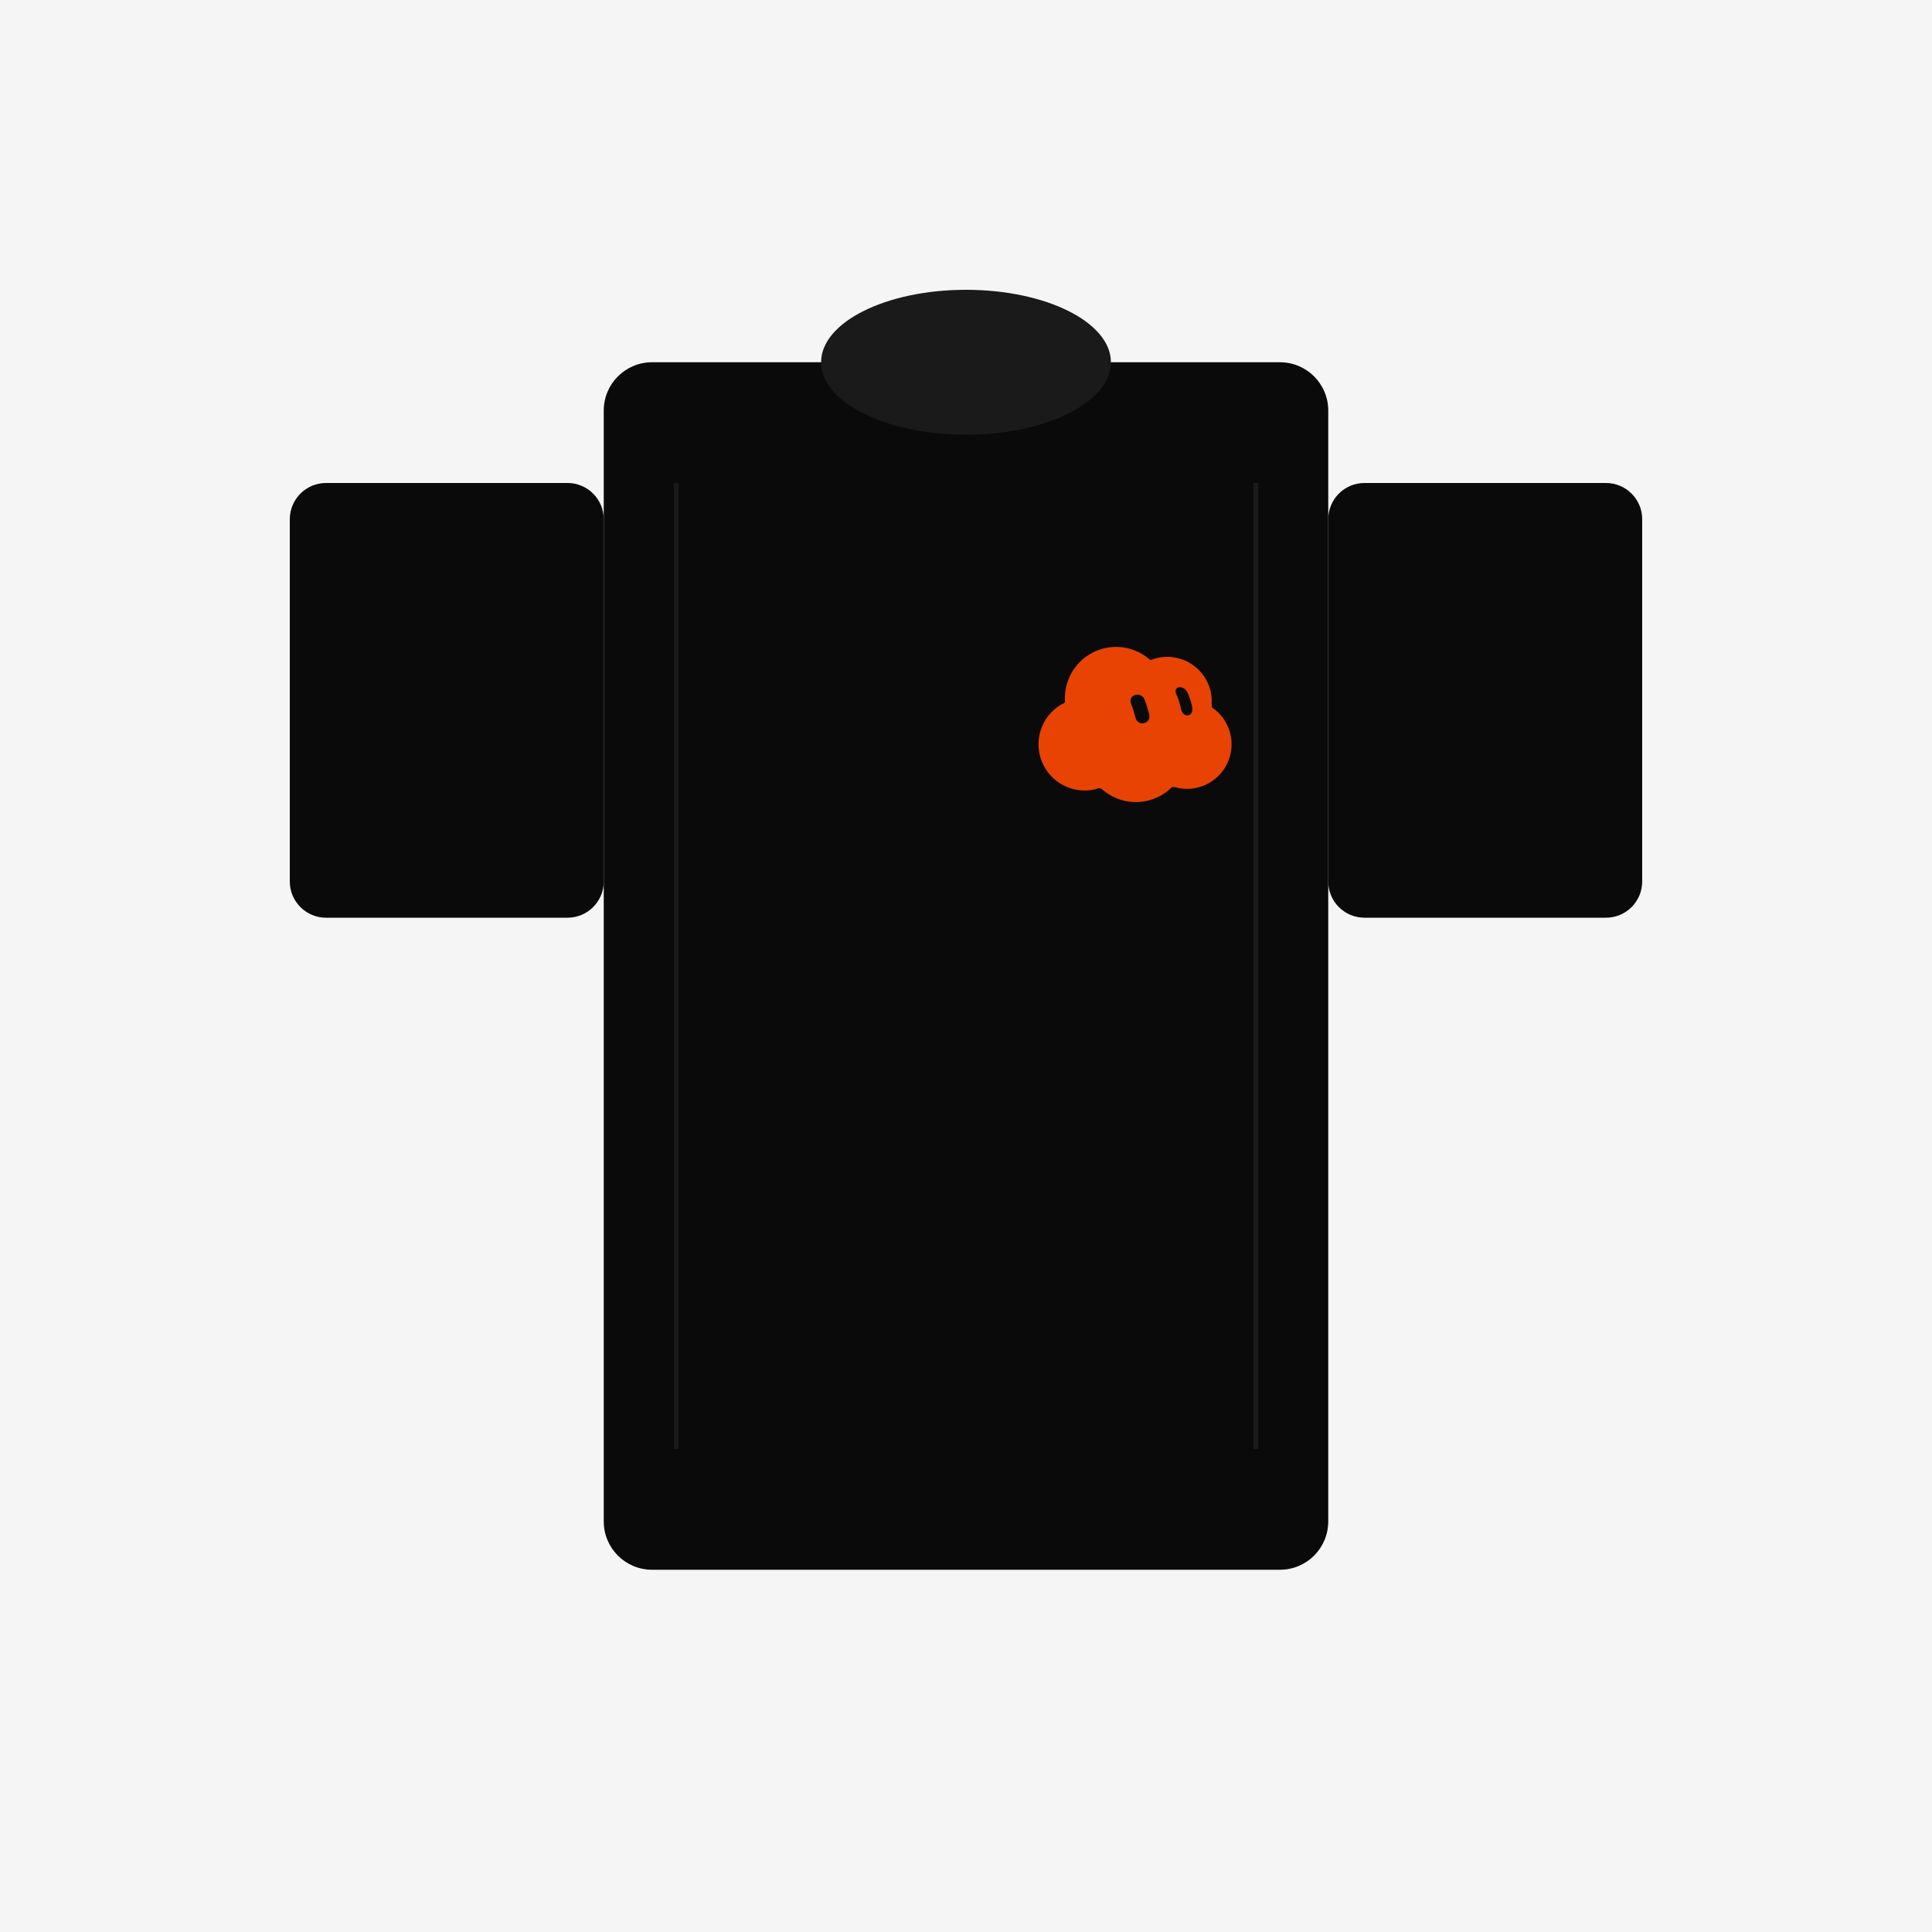
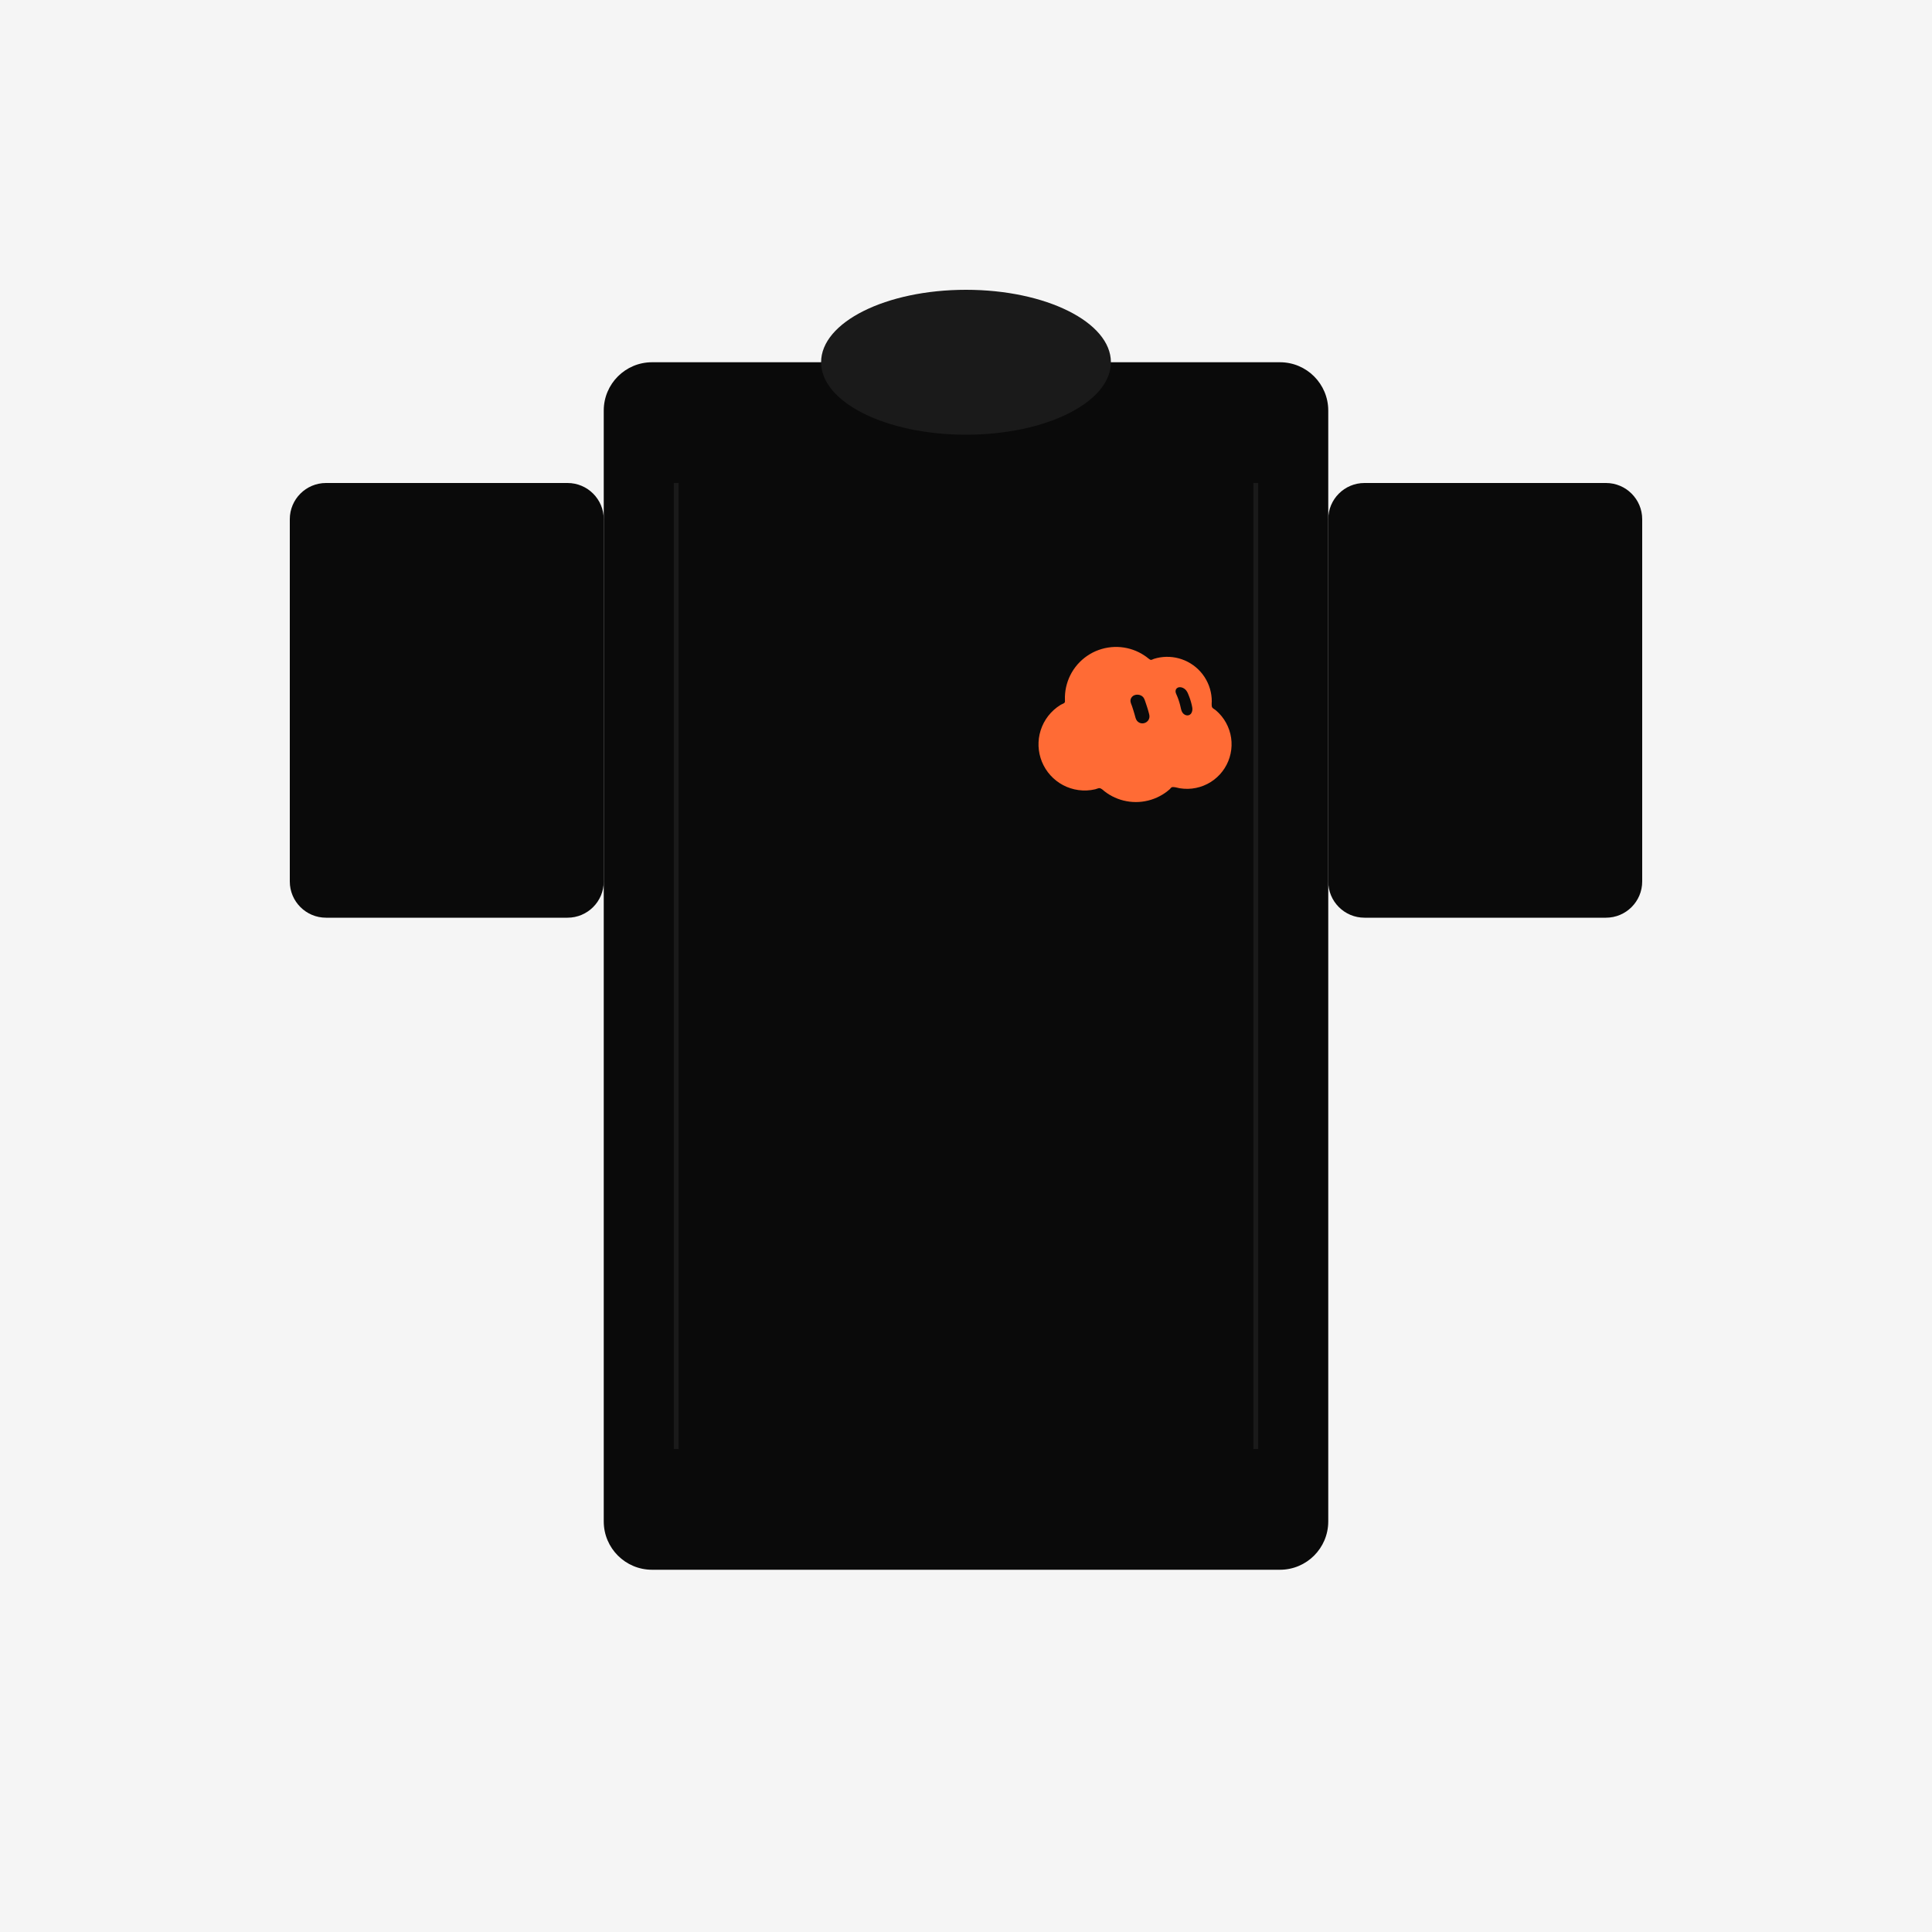
<svg xmlns="http://www.w3.org/2000/svg" width="800" height="800" viewBox="0 0 800 800">
  <defs>
    <style>
      .flatlay-background { fill: #F5F5F5; }
      .tee { fill: #0A0A0A; }
    </style>
  </defs>
  <rect width="800" height="800" class="flatlay-background" />
  <g class="tee">
    <rect x="250" y="150" width="300" height="500" rx="20" fill="#0A0A0A" />
    <ellipse cx="400" cy="150" rx="60" ry="30" fill="#1A1A1A" />
    <rect x="120" y="200" width="130" height="180" rx="15" fill="#0A0A0A" />
    <rect x="550" y="200" width="130" height="180" rx="15" fill="#0A0A0A" />
    <line x1="280" y1="200" x2="280" y2="600" stroke="#1A1A1A" stroke-width="2" />
    <line x1="520" y1="200" x2="520" y2="600" stroke="#1A1A1A" stroke-width="2" />
  </g>
  <g transform="translate(430, 260) scale(0.35)">
    <g class="grok-bot-mark" data-official-id="cloud" data-picker-shape="cloud">
-       <path class="grok-bot-mark__head" fill="#E84302" d="M221.98 112.32C222.74 113.71 223.45 115.15 224.08 116.59C224.71 118.05 225.28 119.52 225.79 121.02C226.29 122.51 226.72 124.03 227.08 125.56C227.44 127.08 227.73 128.62 227.96 130.17C228.18 131.72 228.33 133.28 228.41 134.83C228.5 136.38 228.51 137.94 228.46 139.5C228.41 141.05 228.29 142.6 228.1 144.14C227.91 145.69 227.65 147.22 227.32 148.73C227 150.25 226.61 151.76 226.15 153.23C225.7 154.72 225.17 156.18 224.59 157.61C224 159.04 223.36 160.46 222.65 161.83C221.94 163.21 221.17 164.56 220.34 165.87C219.51 167.17 218.62 168.45 217.69 169.68C216.74 170.91 215.74 172.11 214.7 173.26C213.64 174.41 212.54 175.51 211.4 176.56C210.25 177.62 209.05 178.62 207.81 179.57C206.57 180.52 205.29 181.42 203.96 182.26C202.63 183.09 201.27 183.88 199.87 184.59C198.47 185.31 197.03 185.97 195.56 186.56C194.1 187.16 192.6 187.68 191.08 188.15C189.56 188.61 188.01 189 186.44 189.32C184.86 189.66 183.27 189.91 181.67 190.09C180.06 190.27 178.44 190.38 176.81 190.41C175.18 190.44 173.53 190.4 171.89 190.27C170.24 190.15 168.58 189.95 166.93 189.68C165.28 189.39 163.49 188.79 161.98 188.58C160.48 188.38 159 188.07 157.89 188.47C156.78 188.86 156.18 190.11 155.28 190.91C154.4 191.69 153.48 192.46 152.53 193.19C151.59 193.93 150.62 194.64 149.63 195.33C148.65 196.01 147.63 196.67 146.6 197.29C145.56 197.92 144.51 198.51 143.43 199.08C142.37 199.63 141.28 200.17 140.16 200.67C139.06 201.17 137.94 201.63 136.79 202.07C135.66 202.5 134.5 202.9 133.34 203.27C132.18 203.64 131 203.97 129.81 204.26C128.62 204.55 127.42 204.82 126.22 205.03C125.02 205.26 123.81 205.44 122.59 205.59C121.37 205.73 120.15 205.85 118.93 205.93C117.7 206 116.48 206.04 115.25 206.04C114.02 206.04 112.8 206 111.57 205.93C110.35 205.85 109.13 205.73 107.91 205.59C106.7 205.44 105.48 205.26 104.28 205.03C103.07 204.82 101.87 204.55 100.68 204.26C99.5 203.97 98.32 203.64 97.16 203.27C96 202.9 94.84 202.5 93.7 202.07C92.56 201.63 91.44 201.17 90.33 200.67C89.22 200.17 88.13 199.63 87.06 199.08C85.99 198.51 84.94 197.92 83.9 197.29C82.87 196.67 81.86 196.01 80.87 195.33C79.88 194.64 78.91 193.93 77.97 193.19C77.02 192.46 76.21 191.5 75.21 190.91C74.21 190.3 73.34 189.57 71.98 189.58C70.62 189.59 68.7 190.57 67.06 190.96C65.41 191.35 63.75 191.65 62.09 191.87C60.44 192.1 58.77 192.24 57.12 192.32C55.47 192.39 53.82 192.39 52.18 192.31C50.55 192.23 48.92 192.09 47.31 191.86C45.7 191.65 44.1 191.35 42.53 190.99C40.95 190.63 39.39 190.2 37.86 189.7C36.33 189.21 34.83 188.65 33.35 188.03C31.88 187.4 30.43 186.71 29.03 185.96C27.62 185.2 26.24 184.39 24.92 183.54C23.59 182.67 22.29 181.74 21.04 180.76C19.79 179.79 18.59 178.75 17.43 177.68C16.28 176.6 15.16 175.47 14.11 174.3C13.06 173.13 12.04 171.91 11.09 170.65C10.15 169.39 9.25 168.09 8.41 166.75C7.58 165.43 6.8 164.05 6.08 162.64C5.36 161.25 4.7 159.81 4.1 158.36C3.51 156.9 2.98 155.41 2.51 153.91C2.04 152.4 1.64 150.88 1.3 149.34C0.97 147.8 0.7 146.24 0.5 144.68C0.3 143.12 0.17 141.54 0.1 139.97C0.03 138.38 0.03 136.8 0.11 135.22C0.18 133.64 0.33 132.06 0.53 130.49C0.74 128.91 1.02 127.35 1.36 125.8C1.71 124.25 2.12 122.71 2.61 121.18C3.09 119.66 3.64 118.16 4.26 116.68C4.87 115.2 5.56 113.74 6.3 112.32C7.05 110.89 7.86 109.5 8.74 108.13C9.61 106.77 10.56 105.45 11.55 104.16C12.55 102.87 13.61 101.62 14.73 100.42C15.86 99.23 17.04 98.06 18.27 96.96C19.51 95.86 20.8 94.79 22.14 93.8C23.49 92.8 24.89 91.86 26.34 90.98C27.8 90.09 30.02 89.5 30.85 88.52C31.68 87.53 31.25 86.24 31.33 85.05C31.4 83.86 31.28 82.59 31.31 81.35C31.35 80.12 31.42 78.88 31.54 77.64C31.64 76.4 31.79 75.16 31.98 73.93C32.17 72.69 32.39 71.46 32.66 70.24C32.92 69.01 33.22 67.79 33.58 66.58C33.92 65.36 34.3 64.16 34.72 62.97C35.14 61.78 35.59 60.59 36.08 59.43C36.58 58.25 37.11 57.1 37.69 55.96C38.25 54.83 38.86 53.7 39.5 52.6C40.14 51.5 40.82 50.41 41.52 49.35C42.24 48.3 42.99 47.25 43.76 46.24C44.54 45.22 45.35 44.22 46.19 43.26C47.03 42.29 47.91 41.35 48.81 40.45C49.71 39.53 50.64 38.65 51.6 37.8C52.56 36.94 53.55 36.12 54.56 35.33C55.57 34.54 56.61 33.79 57.67 33.06C58.72 32.33 59.81 31.65 60.91 31C62.01 30.33 63.14 29.72 64.28 29.13C65.41 28.56 66.57 28.01 67.74 27.49C68.92 26.98 70.11 26.52 71.31 26.09C72.51 25.66 73.73 25.26 74.95 24.91C76.17 24.54 77.41 24.23 78.65 23.96C79.89 23.68 81.14 23.44 82.39 23.25C83.64 23.05 84.9 22.88 86.16 22.77C87.41 22.65 88.68 22.57 89.92 22.53C91.18 22.49 92.44 22.49 93.69 22.53C94.94 22.57 96.19 22.65 97.43 22.77C98.67 22.88 99.91 23.03 101.14 23.23C102.36 23.42 103.58 23.65 104.78 23.91C105.99 24.17 107.18 24.48 108.37 24.81C109.54 25.14 110.71 25.51 111.85 25.92C113 26.32 114.14 26.76 115.25 27.22C116.36 27.69 117.45 28.2 118.54 28.72C119.61 29.25 120.67 29.81 121.7 30.39C122.73 30.98 123.74 31.59 124.73 32.24C125.71 32.87 126.68 33.54 127.62 34.23C128.55 34.91 129.44 35.75 130.36 36.36C131.28 36.96 132.09 37.8 133.12 37.85C134.17 37.89 135.43 36.99 136.6 36.63C137.77 36.26 138.96 35.93 140.16 35.64C141.36 35.36 142.58 35.12 143.8 34.91C145.02 34.72 146.26 34.56 147.5 34.44C148.74 34.33 149.99 34.26 151.25 34.23C152.5 34.21 153.75 34.22 155.01 34.29C156.26 34.35 157.52 34.46 158.77 34.61C160.02 34.77 161.27 34.96 162.5 35.2C163.74 35.45 164.98 35.74 166.2 36.07C167.42 36.41 168.63 36.78 169.82 37.21C171.02 37.63 172.2 38.08 173.37 38.59C174.54 39.1 175.69 39.65 176.81 40.24C177.93 40.83 179.05 41.46 180.13 42.14C181.21 42.8 182.27 43.51 183.3 44.26C184.34 45.02 185.34 45.81 186.32 46.63C187.3 47.45 188.24 48.31 189.15 49.19C190.07 50.09 190.96 51.02 191.8 51.97C192.65 52.92 193.47 53.92 194.24 54.93C195.01 55.95 195.75 56.99 196.45 58.06C197.16 59.13 197.81 60.23 198.43 61.34C199.05 62.46 199.64 63.6 200.17 64.76C200.71 65.92 201.21 67.1 201.66 68.29C202.11 69.48 202.52 70.7 202.88 71.92C203.25 73.14 203.56 74.38 203.83 75.62C204.11 76.87 204.34 78.13 204.52 79.39C204.7 80.65 204.84 81.91 204.93 83.18C205.02 84.45 205.06 85.72 205.06 86.98C205.06 88.25 204.81 89.57 204.93 90.79C205.03 92.01 204.94 93.22 205.73 94.32C206.53 95.42 208.44 96.29 209.71 97.36C210.98 98.43 212.19 99.55 213.33 100.71C214.48 101.87 215.57 103.09 216.59 104.34C217.62 105.59 218.58 106.89 219.48 108.23C220.38 109.56 221.21 110.92 221.98 112.32Z" />
+       <path class="grok-bot-mark__head" fill="#FF6B35" d="M221.98 112.32C222.74 113.71 223.45 115.15 224.08 116.59C224.71 118.05 225.28 119.52 225.79 121.02C226.29 122.51 226.72 124.03 227.08 125.56C227.44 127.08 227.73 128.62 227.96 130.17C228.18 131.72 228.33 133.28 228.41 134.83C228.5 136.38 228.51 137.94 228.46 139.5C228.41 141.05 228.29 142.6 228.1 144.14C227.91 145.69 227.65 147.22 227.32 148.73C227 150.25 226.61 151.76 226.15 153.23C225.7 154.72 225.17 156.18 224.59 157.61C224 159.04 223.36 160.46 222.65 161.83C221.94 163.21 221.17 164.56 220.34 165.87C219.51 167.17 218.62 168.45 217.69 169.68C216.74 170.91 215.74 172.11 214.7 173.26C213.64 174.41 212.54 175.51 211.4 176.56C210.25 177.62 209.05 178.62 207.81 179.57C206.57 180.52 205.29 181.42 203.96 182.26C202.63 183.09 201.27 183.88 199.87 184.59C198.47 185.31 197.03 185.97 195.56 186.56C194.1 187.16 192.6 187.68 191.08 188.15C189.56 188.61 188.01 189 186.44 189.32C184.86 189.66 183.27 189.91 181.67 190.09C180.06 190.27 178.44 190.38 176.81 190.41C175.18 190.44 173.53 190.4 171.89 190.27C170.24 190.15 168.58 189.95 166.93 189.68C165.28 189.39 163.49 188.79 161.98 188.58C160.48 188.38 159 188.07 157.89 188.47C156.78 188.86 156.18 190.11 155.28 190.91C154.4 191.69 153.48 192.46 152.53 193.19C151.59 193.93 150.62 194.64 149.63 195.33C148.65 196.01 147.63 196.67 146.6 197.29C145.56 197.92 144.51 198.51 143.43 199.08C142.37 199.63 141.28 200.17 140.16 200.67C139.06 201.17 137.94 201.63 136.79 202.07C135.66 202.5 134.5 202.9 133.34 203.27C132.18 203.64 131 203.97 129.81 204.26C128.62 204.55 127.42 204.82 126.22 205.03C125.02 205.26 123.81 205.44 122.59 205.59C121.37 205.73 120.15 205.85 118.93 205.93C117.7 206 116.48 206.04 115.25 206.04C114.02 206.04 112.8 206 111.57 205.93C110.35 205.85 109.13 205.73 107.91 205.59C106.7 205.44 105.48 205.26 104.28 205.03C103.07 204.82 101.87 204.55 100.68 204.26C99.5 203.97 98.32 203.64 97.16 203.27C96 202.9 94.84 202.5 93.7 202.07C92.56 201.63 91.44 201.17 90.33 200.67C89.22 200.17 88.13 199.63 87.06 199.08C85.99 198.51 84.94 197.92 83.9 197.29C82.87 196.67 81.86 196.01 80.87 195.33C79.88 194.64 78.91 193.93 77.97 193.19C77.02 192.46 76.21 191.5 75.21 190.91C74.21 190.3 73.34 189.57 71.98 189.58C70.62 189.59 68.7 190.57 67.06 190.96C65.41 191.35 63.75 191.65 62.09 191.87C60.44 192.1 58.77 192.24 57.12 192.32C55.47 192.39 53.82 192.39 52.18 192.31C50.55 192.23 48.92 192.09 47.31 191.86C45.7 191.65 44.1 191.35 42.53 190.99C40.95 190.63 39.39 190.2 37.86 189.7C36.33 189.21 34.83 188.65 33.35 188.03C31.88 187.4 30.43 186.71 29.03 185.96C27.62 185.2 26.24 184.39 24.92 183.54C23.59 182.67 22.29 181.74 21.04 180.76C19.79 179.79 18.59 178.75 17.43 177.68C16.28 176.6 15.16 175.47 14.11 174.3C13.06 173.13 12.04 171.91 11.09 170.65C10.15 169.39 9.25 168.09 8.41 166.75C7.58 165.43 6.8 164.05 6.08 162.64C5.36 161.25 4.7 159.81 4.1 158.36C3.51 156.9 2.98 155.41 2.51 153.91C2.04 152.4 1.64 150.88 1.3 149.34C0.97 147.8 0.7 146.24 0.5 144.68C0.3 143.12 0.17 141.54 0.1 139.97C0.03 138.38 0.03 136.8 0.11 135.22C0.18 133.64 0.33 132.06 0.53 130.49C0.74 128.91 1.02 127.35 1.36 125.8C1.71 124.25 2.12 122.71 2.61 121.18C3.09 119.66 3.64 118.16 4.26 116.68C4.87 115.2 5.56 113.74 6.3 112.32C7.05 110.89 7.86 109.5 8.74 108.13C9.61 106.77 10.56 105.45 11.55 104.16C12.55 102.87 13.61 101.62 14.73 100.42C15.86 99.23 17.04 98.06 18.27 96.96C19.51 95.86 20.8 94.79 22.14 93.8C23.49 92.8 24.89 91.86 26.34 90.98C27.8 90.09 30.02 89.5 30.85 88.52C31.68 87.53 31.25 86.24 31.33 85.05C31.4 83.86 31.28 82.59 31.31 81.35C31.35 80.12 31.42 78.88 31.54 77.64C31.64 76.4 31.79 75.16 31.98 73.93C32.17 72.69 32.39 71.46 32.66 70.24C32.92 69.01 33.22 67.79 33.58 66.58C33.92 65.36 34.3 64.16 34.72 62.97C35.14 61.78 35.59 60.59 36.08 59.43C36.58 58.25 37.11 57.1 37.69 55.96C38.25 54.83 38.86 53.7 39.5 52.6C40.14 51.5 40.82 50.41 41.52 49.35C42.24 48.3 42.99 47.25 43.76 46.24C44.54 45.22 45.35 44.22 46.19 43.26C47.03 42.29 47.91 41.35 48.81 40.45C49.71 39.53 50.64 38.65 51.6 37.8C52.56 36.94 53.55 36.12 54.56 35.33C55.57 34.54 56.61 33.79 57.67 33.06C58.72 32.33 59.81 31.65 60.91 31C62.01 30.33 63.14 29.72 64.28 29.13C65.41 28.56 66.57 28.01 67.74 27.49C68.92 26.98 70.11 26.52 71.31 26.09C72.51 25.66 73.73 25.26 74.95 24.91C76.17 24.54 77.41 24.23 78.65 23.96C79.89 23.68 81.14 23.44 82.39 23.25C83.64 23.05 84.9 22.88 86.16 22.77C87.41 22.65 88.68 22.57 89.92 22.53C91.18 22.49 92.44 22.49 93.69 22.53C94.94 22.57 96.19 22.65 97.43 22.77C98.67 22.88 99.91 23.03 101.14 23.23C102.36 23.42 103.58 23.65 104.78 23.91C105.99 24.17 107.18 24.48 108.37 24.81C109.54 25.14 110.71 25.51 111.85 25.92C113 26.32 114.14 26.76 115.25 27.22C116.36 27.69 117.45 28.2 118.54 28.72C119.61 29.25 120.67 29.81 121.7 30.39C122.73 30.98 123.74 31.59 124.73 32.24C125.71 32.87 126.68 33.54 127.62 34.23C128.55 34.91 129.44 35.75 130.36 36.36C131.28 36.96 132.09 37.8 133.12 37.85C134.17 37.89 135.43 36.99 136.6 36.63C137.77 36.26 138.96 35.93 140.16 35.64C141.36 35.36 142.58 35.12 143.8 34.91C145.02 34.72 146.26 34.56 147.5 34.44C148.74 34.33 149.99 34.26 151.25 34.23C152.5 34.21 153.75 34.22 155.01 34.29C156.26 34.35 157.52 34.46 158.77 34.61C160.02 34.77 161.27 34.96 162.5 35.2C163.74 35.45 164.98 35.74 166.2 36.07C167.42 36.41 168.63 36.78 169.82 37.21C171.02 37.63 172.2 38.08 173.37 38.59C174.54 39.1 175.69 39.65 176.81 40.24C177.93 40.83 179.05 41.46 180.13 42.14C181.21 42.8 182.27 43.51 183.3 44.26C184.34 45.02 185.34 45.81 186.32 46.63C187.3 47.45 188.24 48.31 189.15 49.19C190.07 50.09 190.96 51.02 191.8 51.97C192.65 52.92 193.47 53.92 194.24 54.93C195.01 55.95 195.75 56.99 196.45 58.06C197.16 59.13 197.81 60.23 198.43 61.34C199.05 62.46 199.64 63.6 200.17 64.76C200.71 65.92 201.21 67.1 201.66 68.29C202.11 69.48 202.52 70.7 202.88 71.92C203.25 73.14 203.56 74.38 203.83 75.62C204.11 76.87 204.34 78.13 204.52 79.39C204.7 80.65 204.84 81.91 204.93 83.18C205.02 84.45 205.06 85.72 205.06 86.98C205.06 88.25 204.81 89.57 204.93 90.79C205.03 92.01 204.94 93.22 205.73 94.32C206.53 95.42 208.44 96.29 209.71 97.36C210.98 98.43 212.19 99.55 213.33 100.71C214.48 101.87 215.57 103.09 216.59 104.34C217.62 105.59 218.58 106.89 219.48 108.23C220.38 109.56 221.21 110.92 221.98 112.32Z" />
      <path class="grok-bot-mark__eye grok-bot-mark__eye--left" fill="#0A0A0A" d="M117.43 79.00L119.28 79.25L121.01 79.84L122.60 80.74L123.92 81.96L124.92 83.47L125.67 85.13L126.28 86.85L126.87 88.59L127.46 90.33L128.04 92.07L128.61 93.82L129.15 95.58L129.68 97.33L130.18 99.11L130.66 100.88L131.10 102.67L131.35 104.52L131.19 106.40L130.58 108.22L129.53 109.87L128.11 111.22L126.43 112.21L124.59 112.80L122.70 112.96L120.86 112.70L119.16 112.03L117.66 111.02L116.42 109.69L115.52 108.13L114.87 106.41L114.37 104.65L113.89 102.87L113.38 101.10L112.85 99.34L112.31 97.58L111.76 95.83L111.19 94.08L110.61 92.34L109.95 90.63L109.33 88.91L108.90 87.12L108.89 85.25L109.44 83.40L110.50 81.76L111.95 80.44L113.68 79.55L115.54 79.08Z" />
      <path class="grok-bot-mark__eye grok-bot-mark__eye--right" fill="#0A0A0A" d="M167.33 70.12L169.16 70.35L170.83 70.92L172.31 71.75L173.63 72.77L174.76 73.96L175.69 75.30L176.48 76.75L177.15 78.27L177.77 79.82L178.37 81.38L178.96 82.95L179.50 84.53L180.00 86.15L180.49 87.76L180.92 89.40L181.33 91.06L181.69 92.72L182.01 94.43L182.14 96.18L181.95 98.02L181.40 99.88L180.35 101.67L178.65 103.02L176.66 103.53L174.80 103.37L173.17 102.74L171.80 101.78L170.68 100.59L169.81 99.20L169.17 97.66L168.71 96.04L168.32 94.38L167.94 92.70L167.53 91.05L167.09 89.41L166.61 87.79L166.10 86.19L165.57 84.58L165.00 83.01L164.39 81.46L163.75 79.92L163.08 78.40L162.47 76.84L162.17 75.15L162.42 73.31L163.50 71.55L165.34 70.42Z" />
    </g>
  </g>
</svg>
